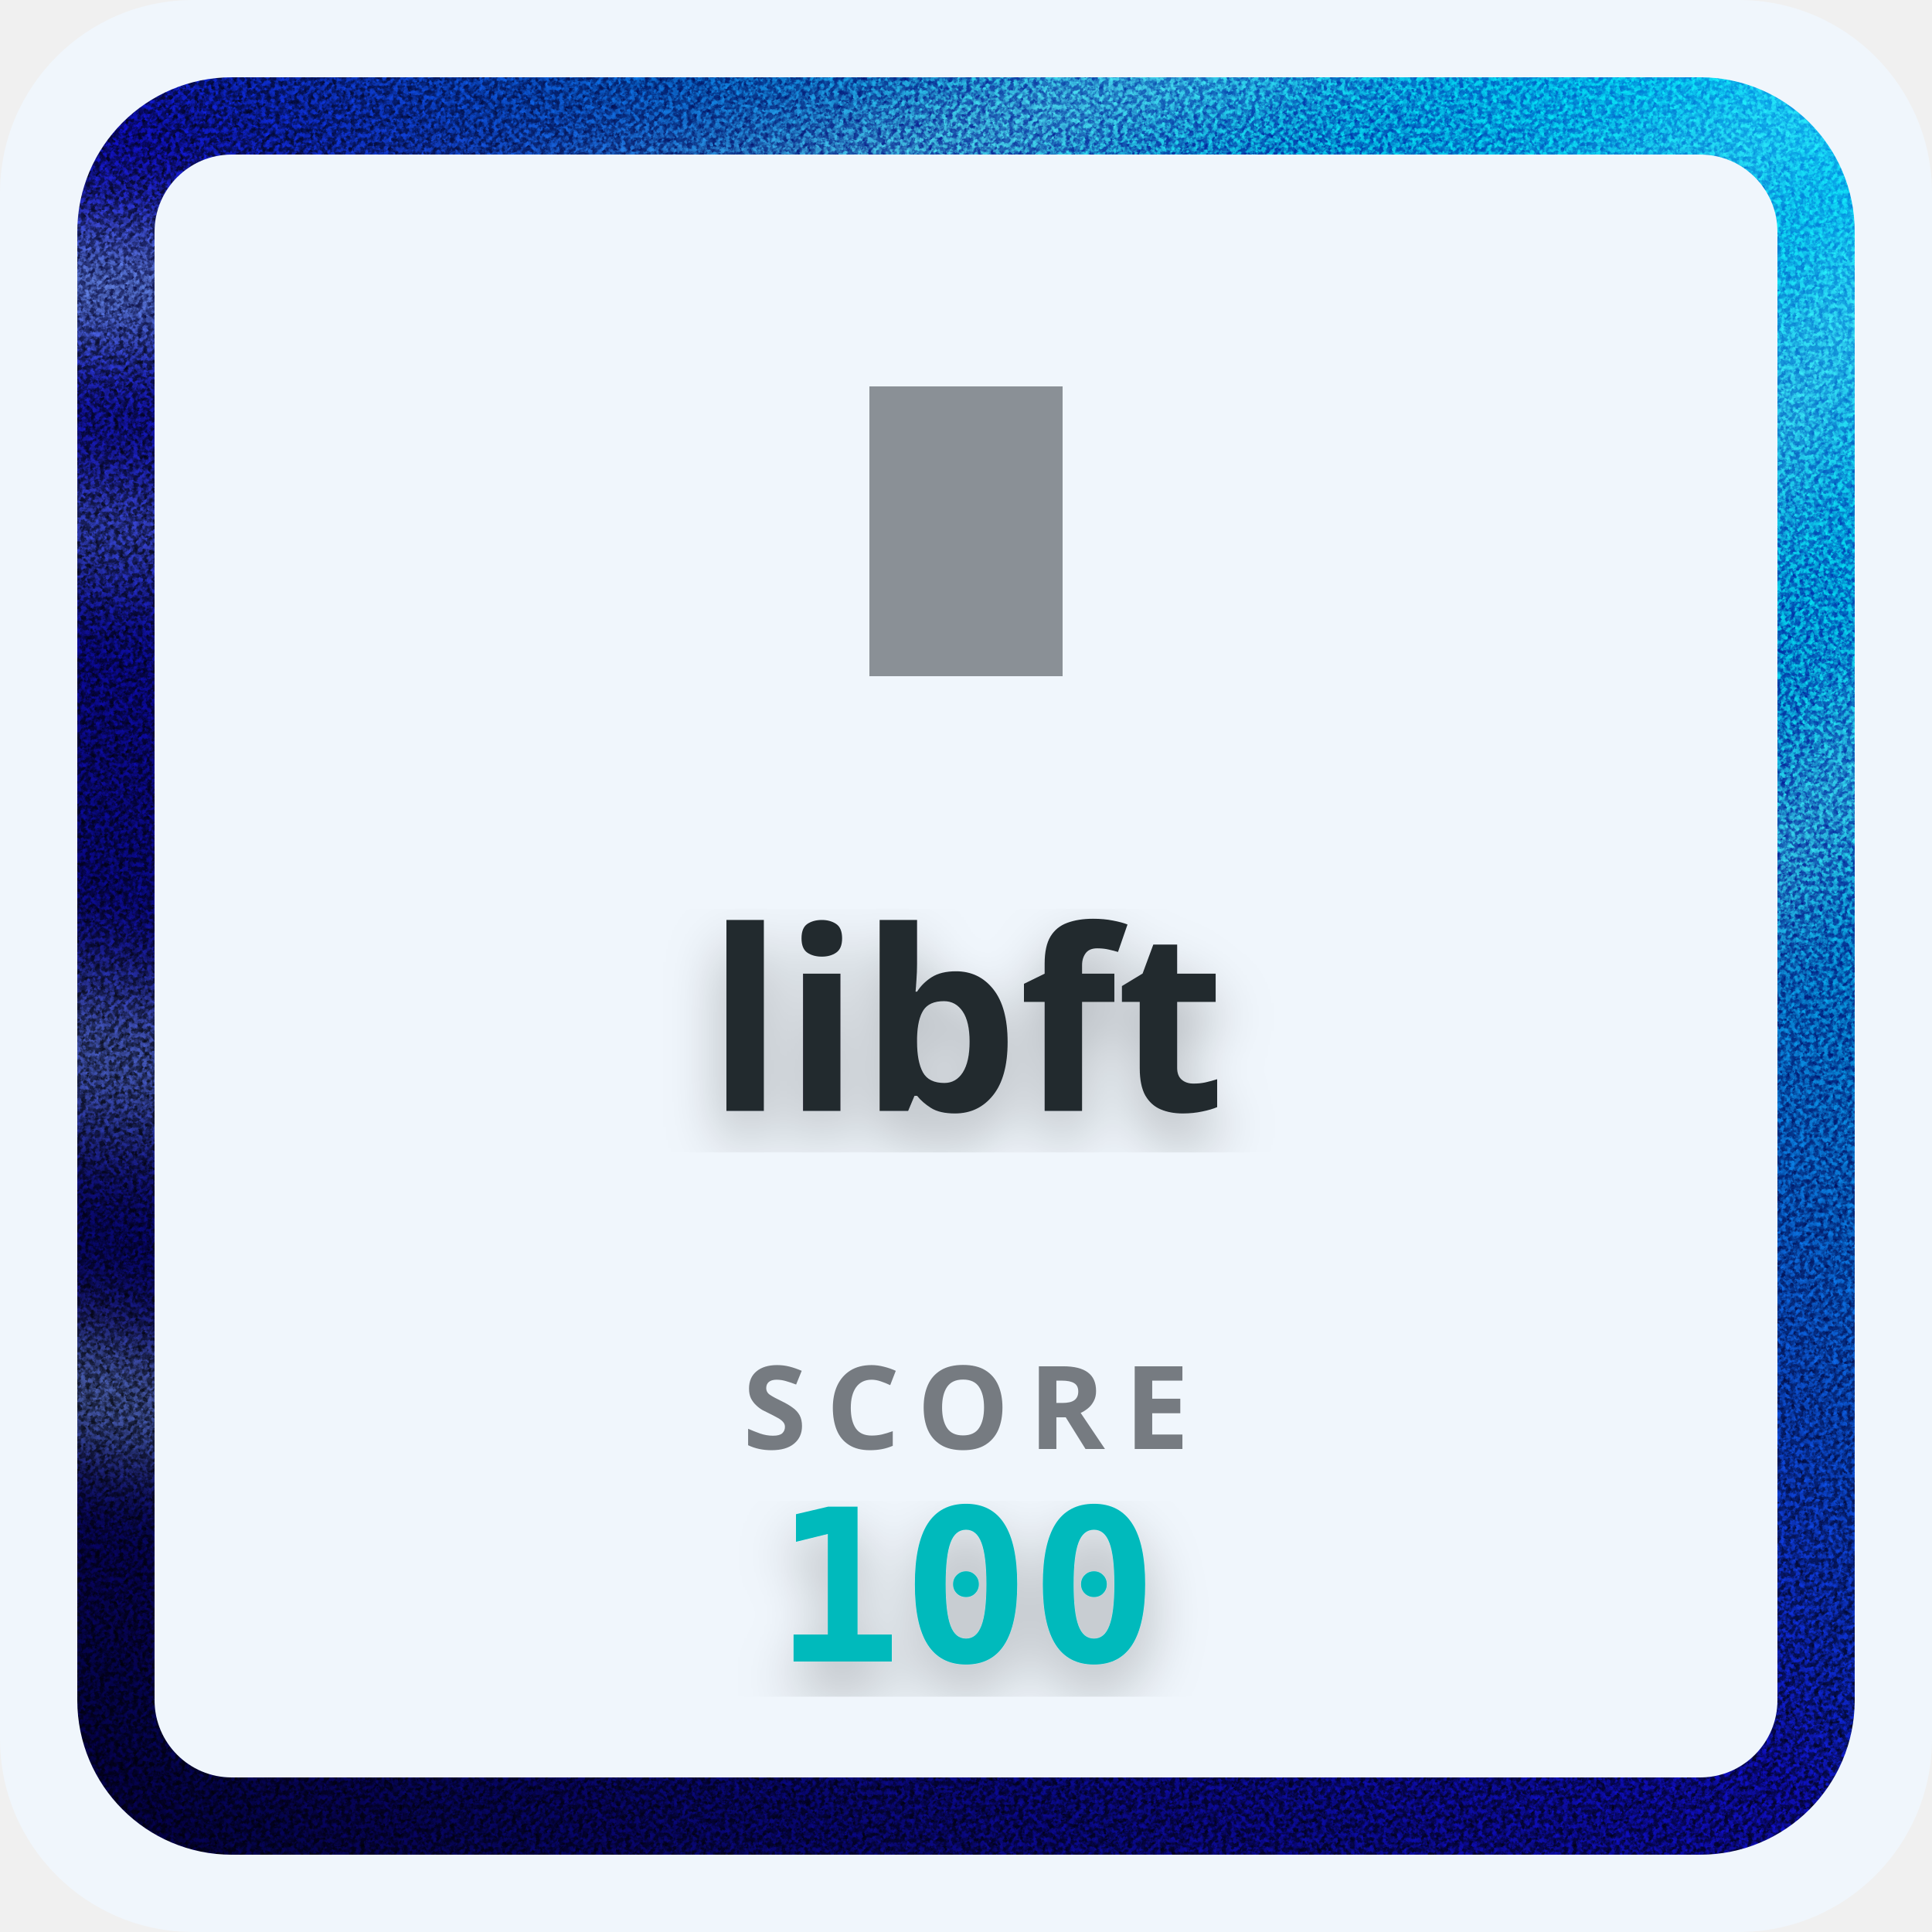
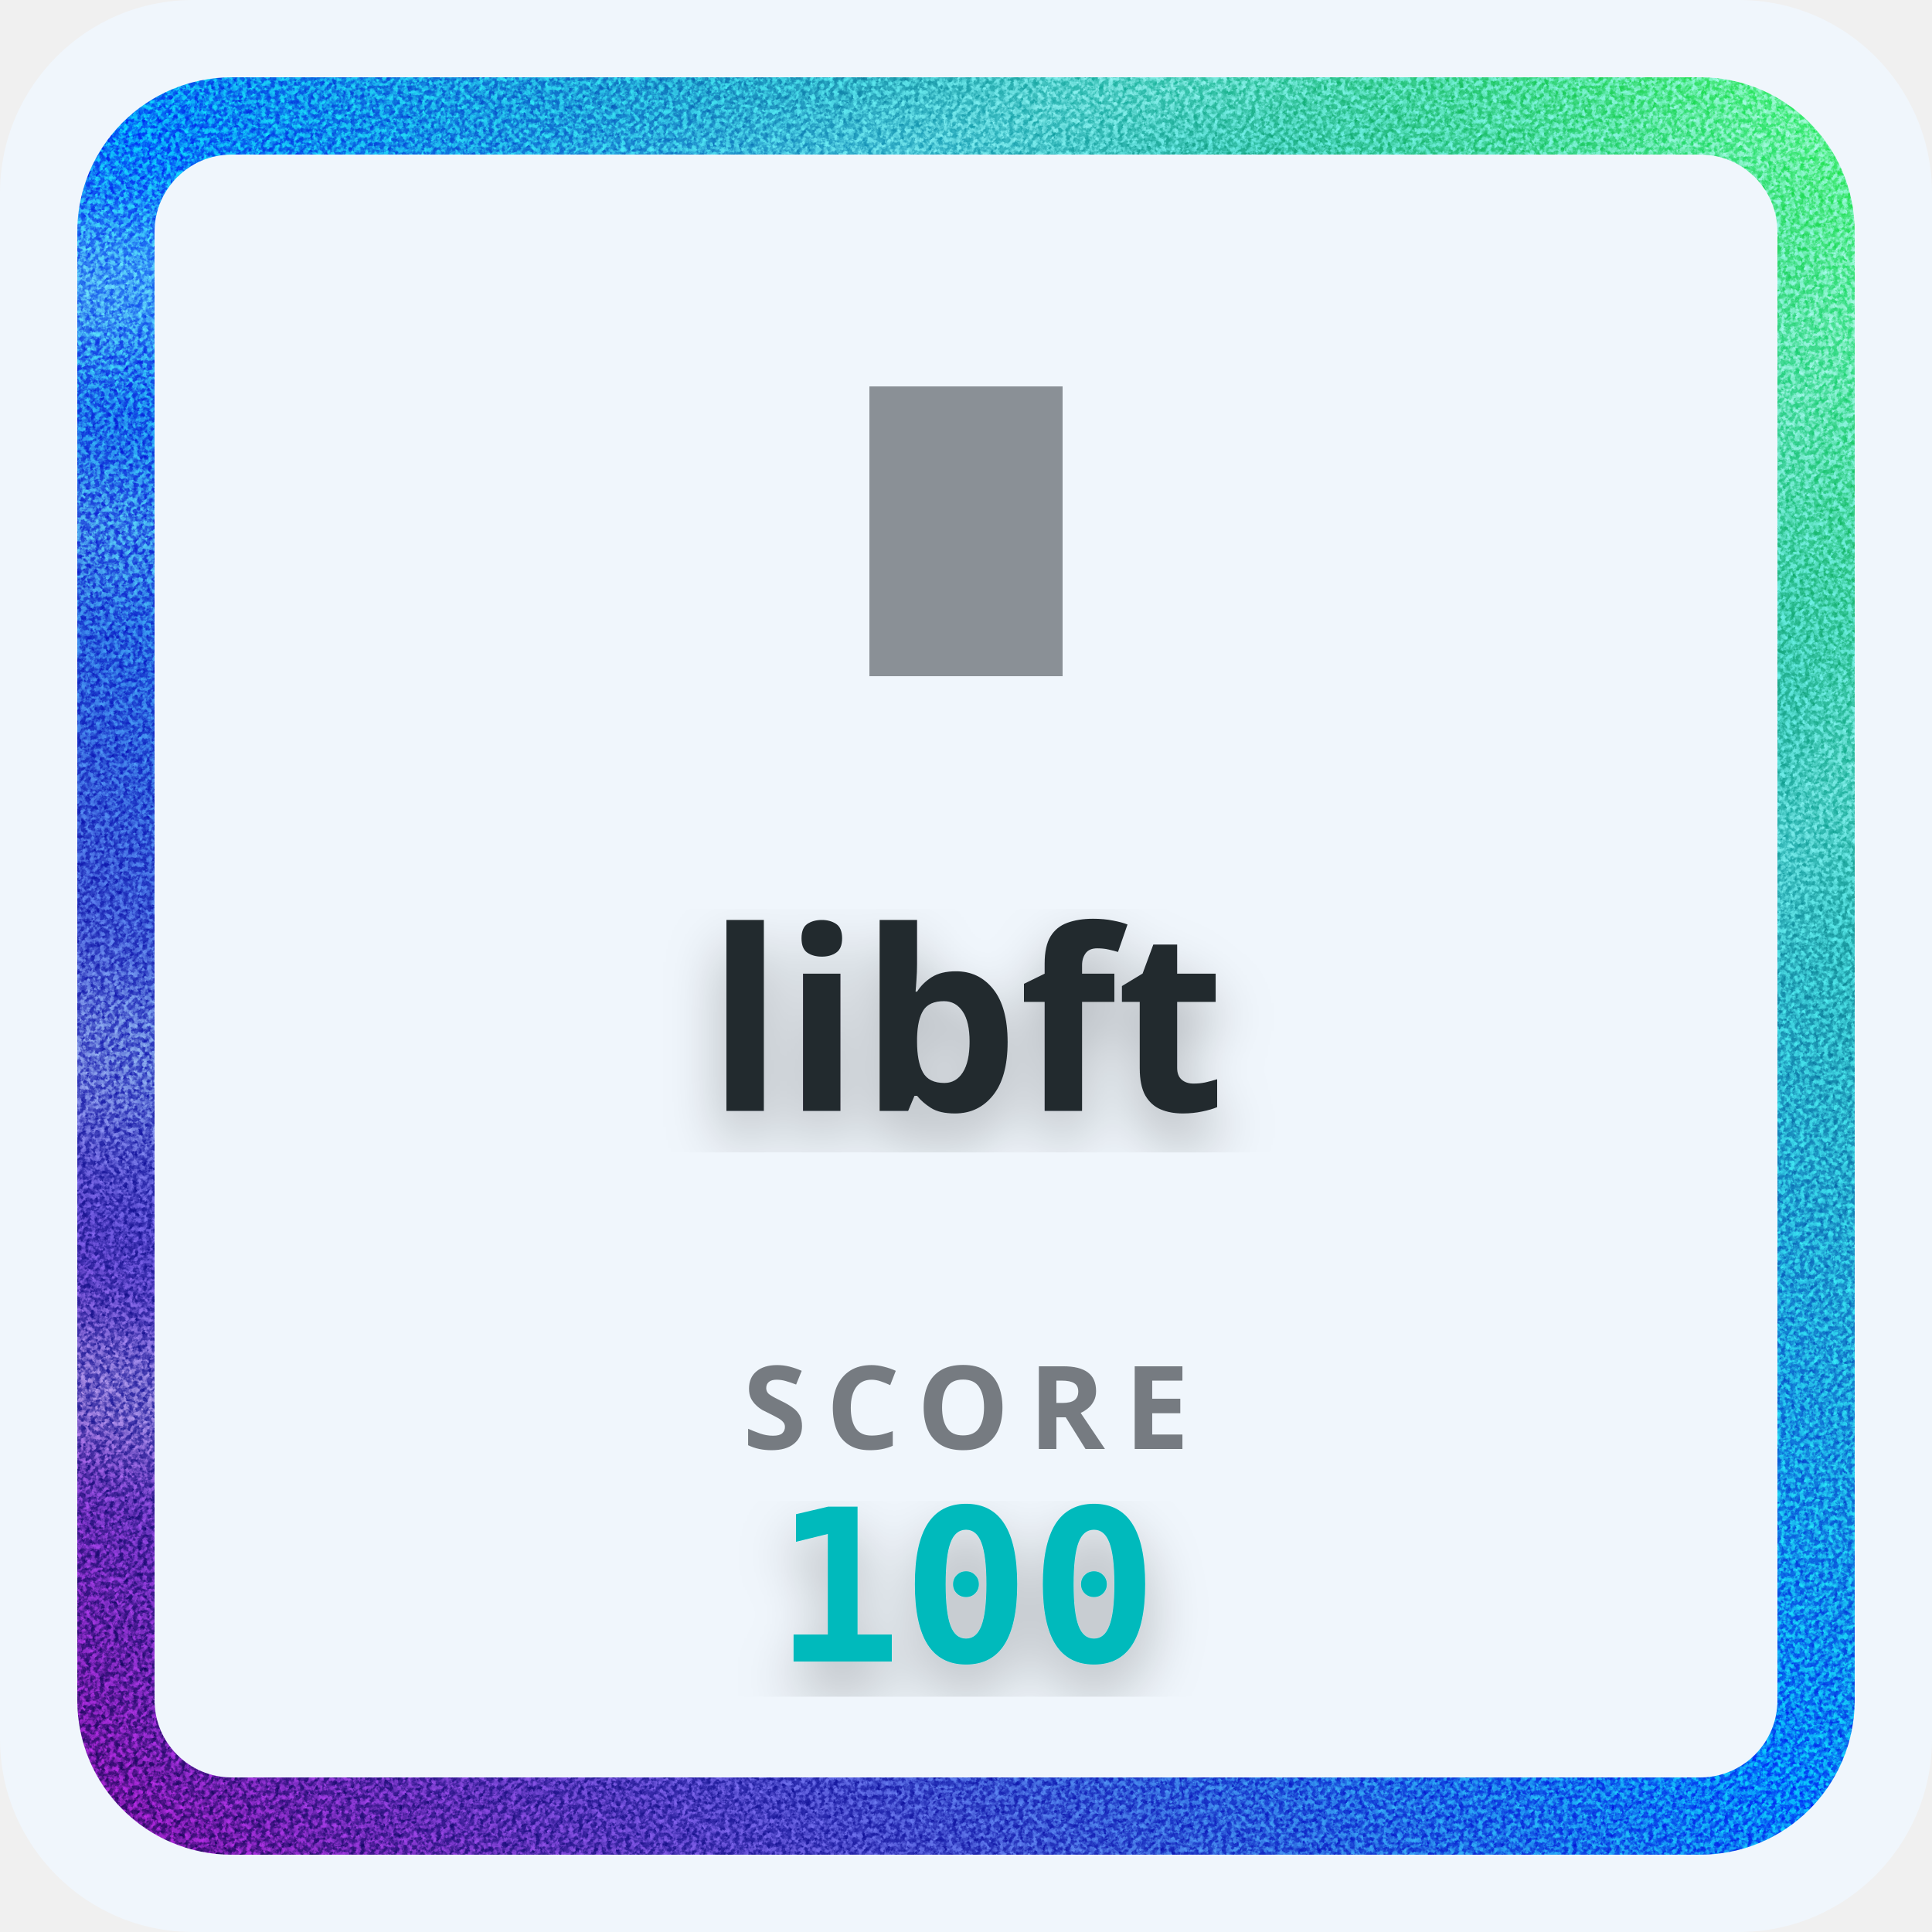
<svg xmlns="http://www.w3.org/2000/svg" width="200" height="200" viewBox="0 0 200 200">
  <defs>
    <filter id="f" width="140%" height="140%" x="-20%" y="-20%">
      <feDropShadow dx="0" dy="3" flood-color="#000" flood-opacity=".3" stdDeviation="3" />
    </filter>
    <filter id="d" width="140%" height="140%" x="-20%" y="-20%">
      <feGaussianBlur stdDeviation="20" />
    </filter>
    <filter id="b" width="120%" height="120%" x="-10%" y="-10%" color-interpolation-filters="sRGB">
      <feTurbulence baseFrequency=".51" numOctaves="3" result="noise" stitchTiles="stitch" type="fractalNoise" />
      <feColorMatrix in="noise" result="grayNoise" values="1 0 0 0 0 1 0 0 0 0 1 0 0 0 0 0 0 0 1 0" />
      <feComponentTransfer in="grayNoise" result="contrastyNoise">
        <feFuncR intercept="-1.5" slope="4" type="linear" />
        <feFuncG intercept="-1.5" slope="4" type="linear" />
        <feFuncB intercept="-1.5" slope="4" type="linear" />
        <feFuncA slope=".9" type="linear" />
      </feComponentTransfer>
      <feBlend in="contrastyNoise" in2="SourceGraphic" mode="overlay" />
    </filter>
    <linearGradient id="c" x1="0%" x2="100%" y1="100%" y2="0%">
-       <stop offset="0%" stop-color="#020024" />
-       <stop offset="50%" stop-color="#090979" />
-       <stop offset="100%" stop-color="#00d4ff" />
+       <stop offset="0%" stop-color="#7c0791" />
+       <stop offset="50%" stop-color="#067ff8" />
+       <stop offset="100%" stop-color="#65ff7c" />
    </linearGradient>
    <linearGradient id="e" x1="0%" x2="100%" y1="0%" y2="100%">
      <stop offset="0%" stop-color="#fff" />
      <stop offset="100%" stop-color="#8ff" stop-opacity="0" />
    </linearGradient>
    <mask id="a">
      <path d="M0 0h200v200H0z" />
      <rect width="176" height="176" x="12" y="12" fill="none" stroke="#fff" stroke-width="8" rx="12" />
    </mask>
  </defs>
  <rect width="200" height="200" fill="#f0f6fc" rx="20" />
  <g mask="url(#a)">
    <svg width="200" height="200" viewBox="0 0 800 800">
      <g filter="url(#b)">
        <rect width="100%" height="100%" fill="url(#c)" />
        <g fill="none" stroke="url(#e)" filter="url(#d)">
          <path stroke-width="40" d="M-100 100Q300 200 900-200" opacity=".9" />
          <path stroke-width="20" d="M-100 200Q400 300 900-50" opacity=".8" />
          <path stroke-width="60" d="M-100 400q500 200 1100-500" opacity=".5" />
          <path stroke-width="30" d="M-50 550Q500 750 1000 50" opacity=".8" />
        </g>
      </g>
    </svg>
  </g>
  <path fill="#24292f" d="M90 40h20v30H90Z" opacity=".5" />
  <text x="100" y="115" fill="#24292f" filter="url(#f)" font-family="sans-serif" font-size="26" font-weight="900" text-anchor="middle">libft</text>
  <text x="100" y="150" fill="#24292f" font-family="sans-serif" font-size="12" font-weight="bold" letter-spacing="2" opacity=".6" text-anchor="middle">SCORE</text>
  <text x="100" y="172" fill="#00babc" filter="url(#f)" font-family="monospace" font-size="22" font-weight="bold" text-anchor="middle">100</text>
</svg>
